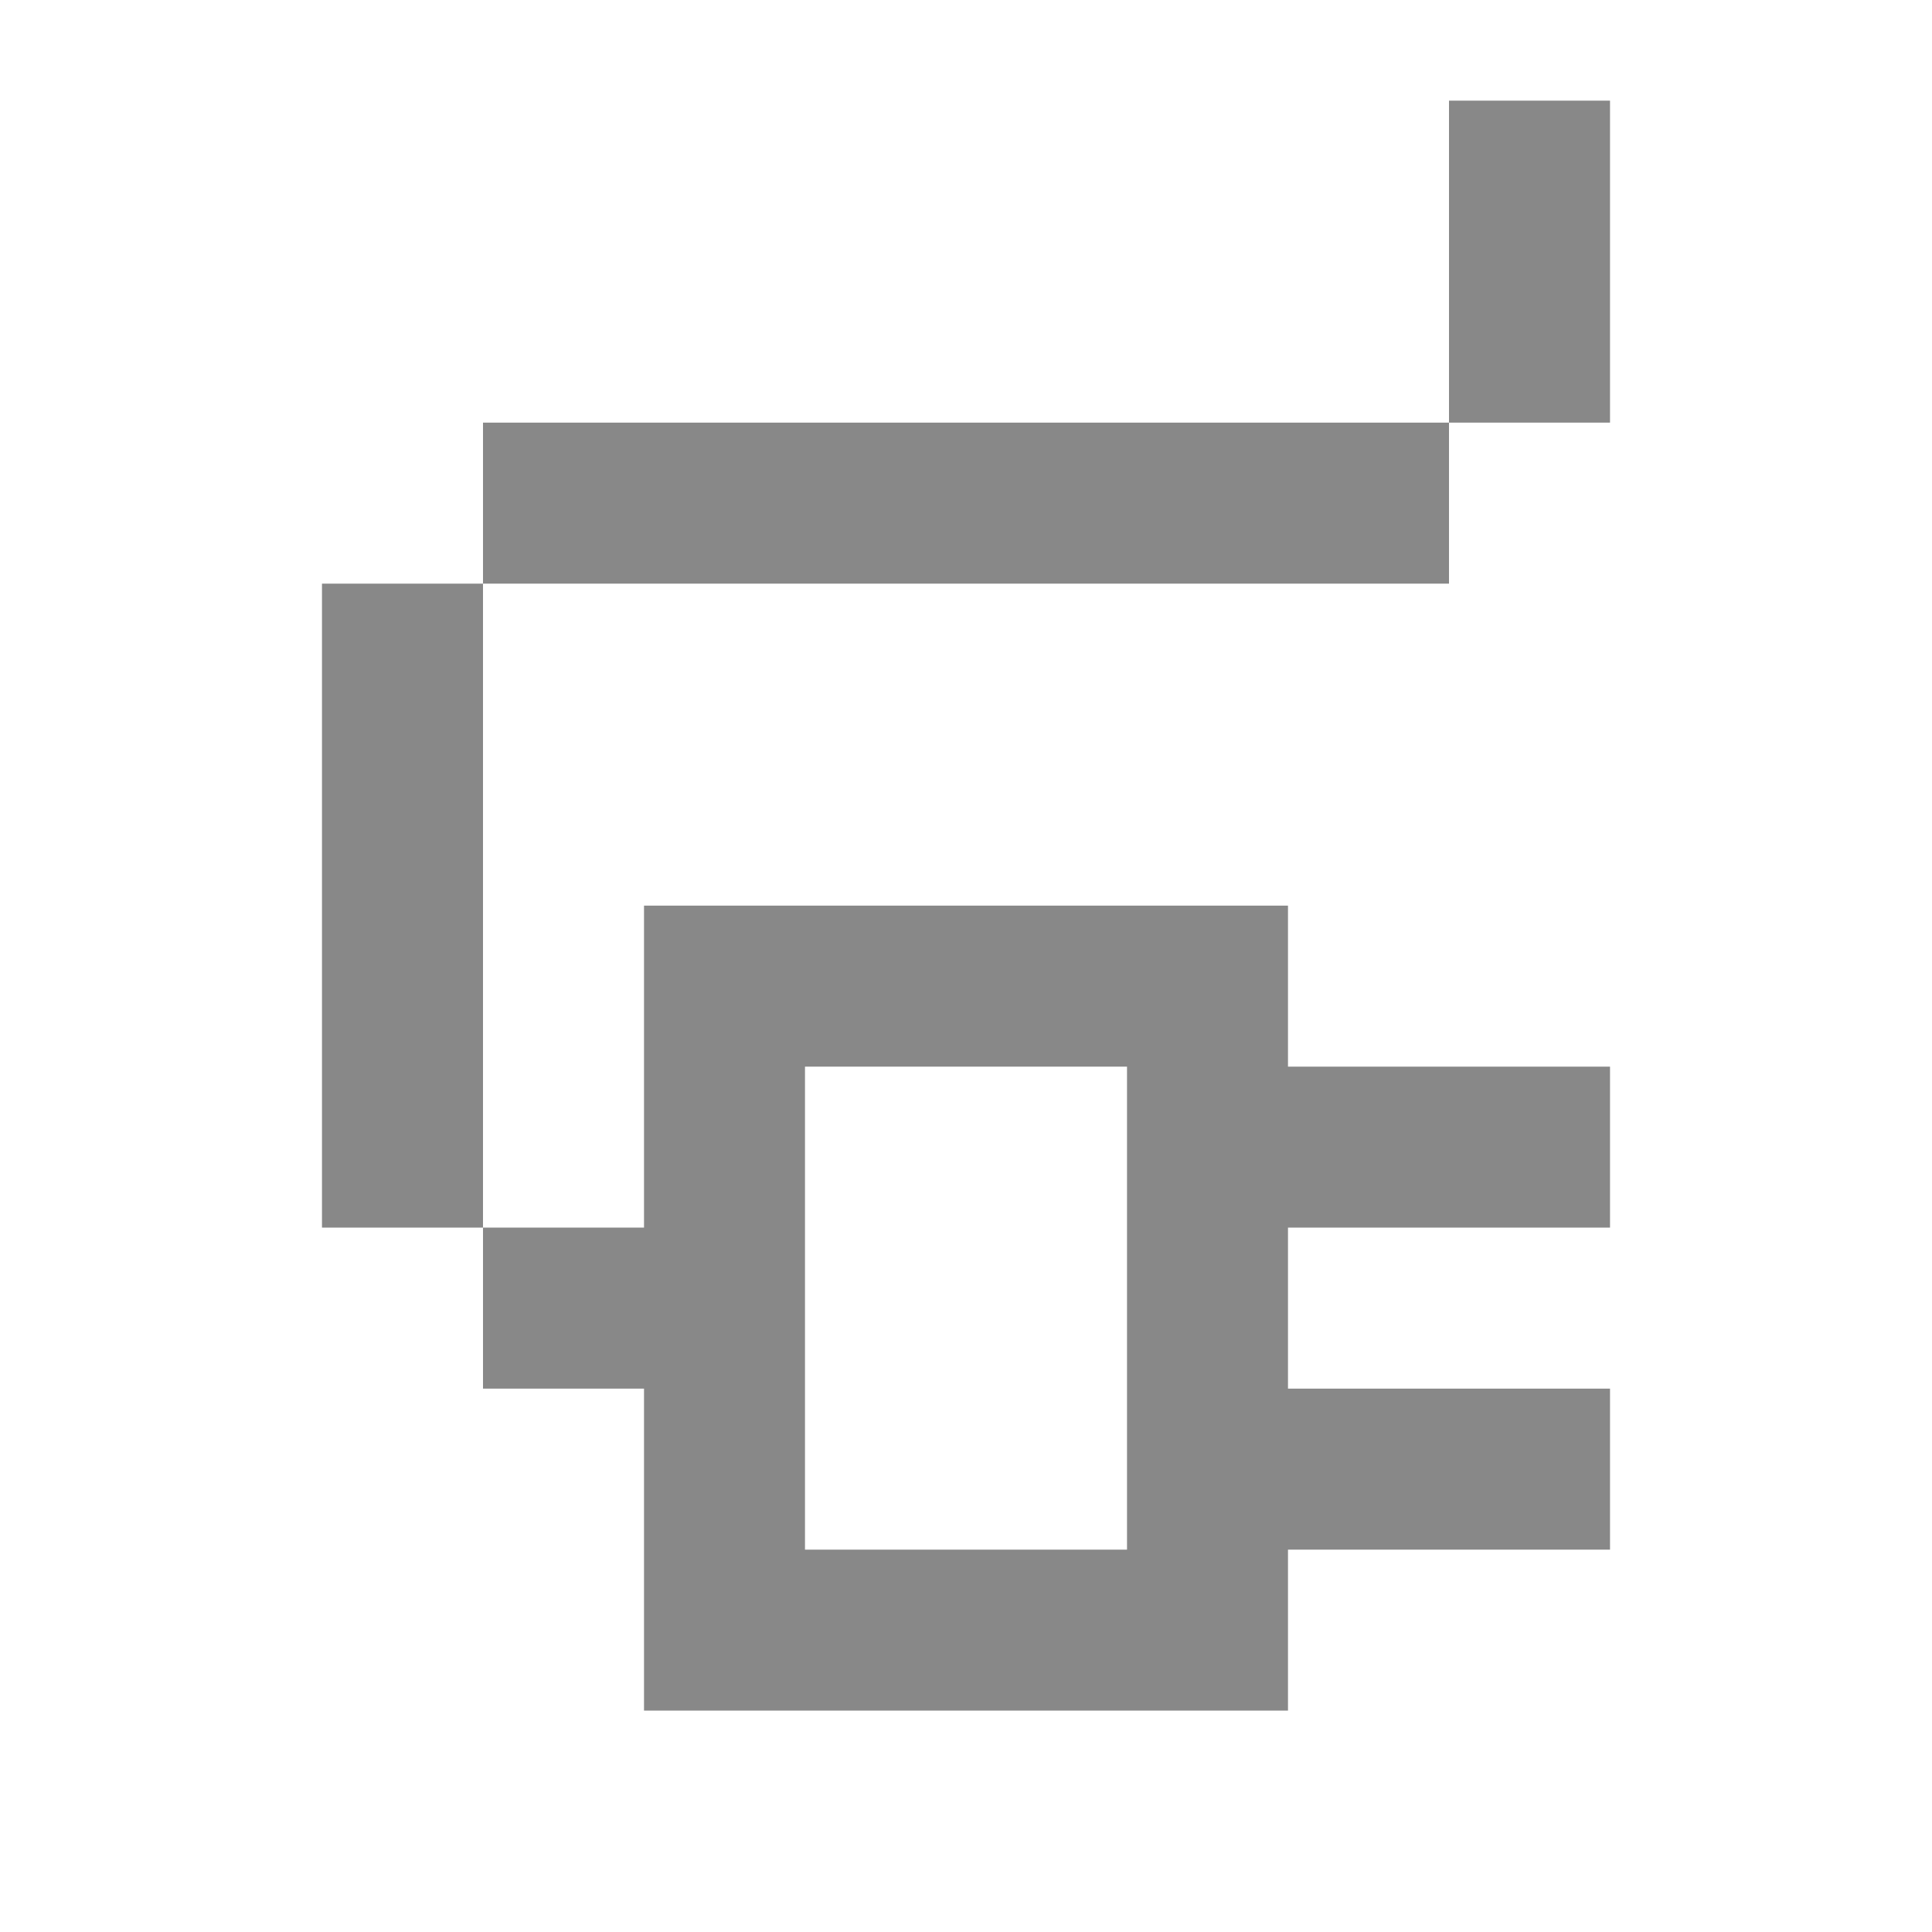
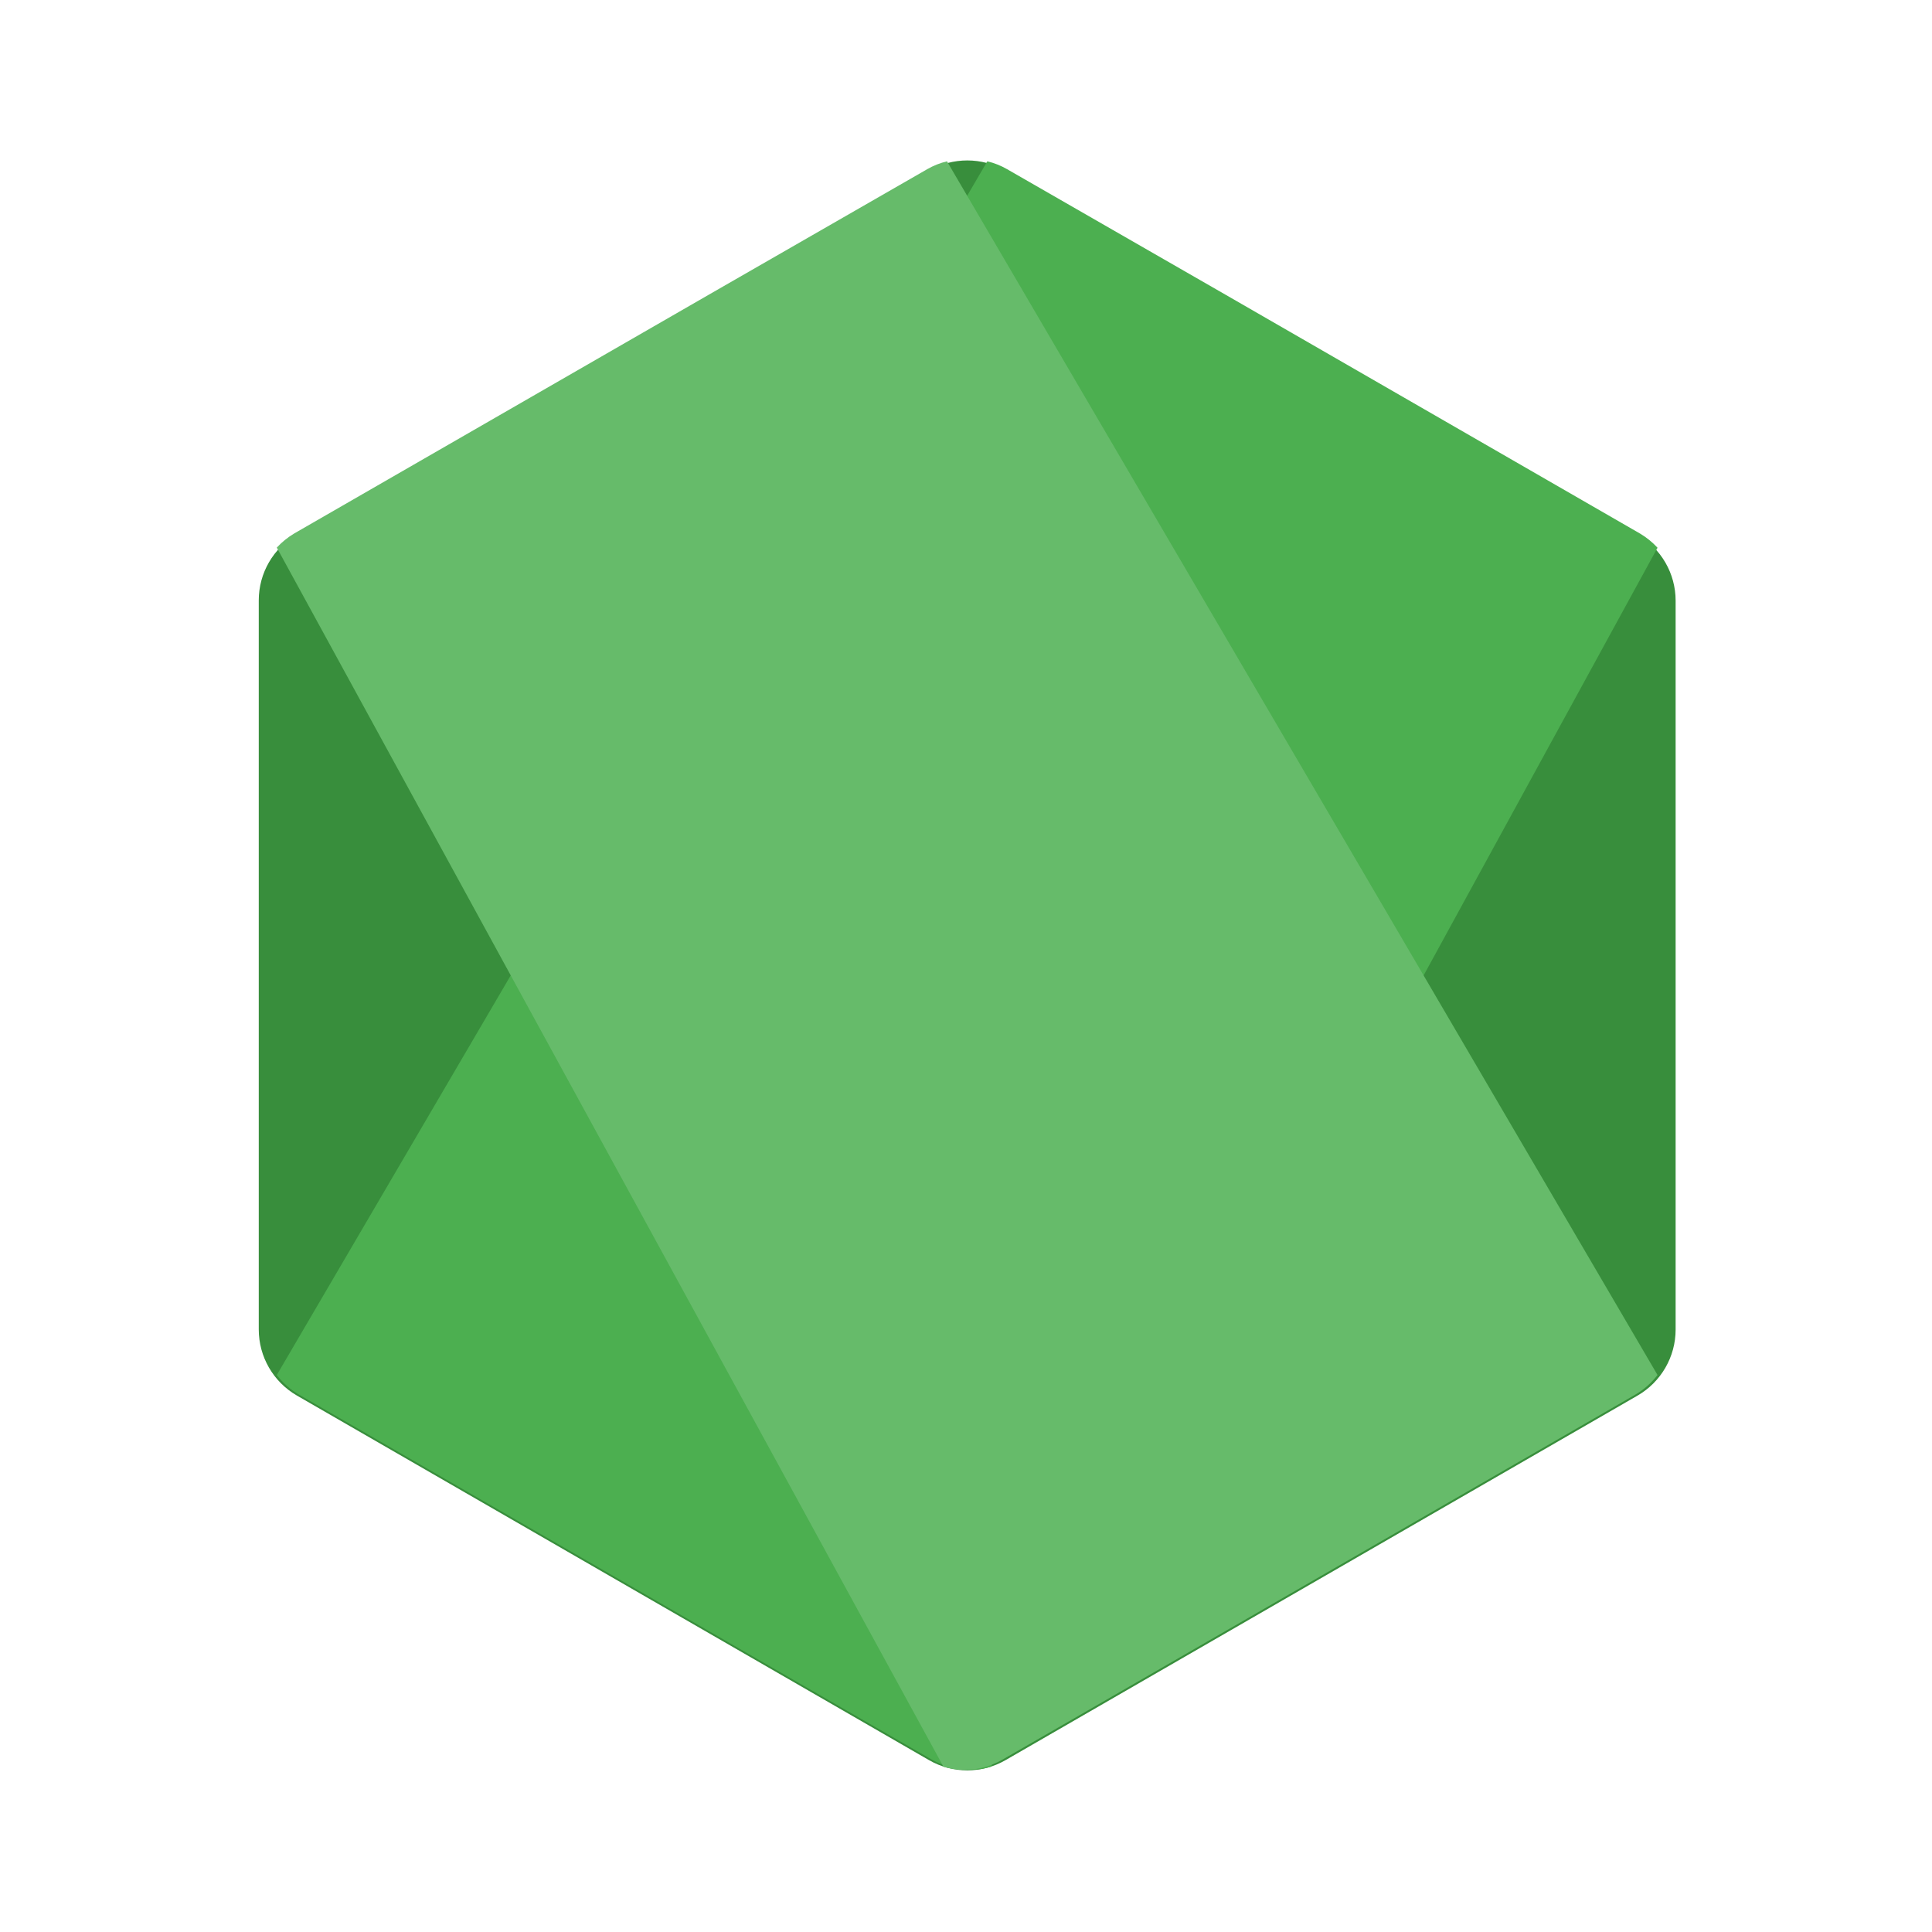
- <svg xmlns="http://www.w3.org/2000/svg" width="32" height="32" viewBox="0 0 32 32" fill="none">
-   <path d="M26.667 1.667H24V7H8V9.667H5.333V20.333H8V23H10.667V28.333H21.333V25.667H26.667V23H21.333V20.333H26.667V17.667H21.333V15H10.667V20.333H8V9.667H24V7H26.667V1.667ZM18.667 25.667H13.333V17.667H18.667V25.667Z" fill="#888888" />
+ <svg xmlns="http://www.w3.org/2000/svg" t="1744192483871" class="icon" viewBox="0 0 1024 1024" version="1.1" p-id="9448" width="200" height="200">
+   <path d="M492.407 90.283L157.389 283.238a40.346 40.311 0 0 0-20.241 34.953v386.458a40.482 40.448 0 0 0 20.207 35.021l335.087 193.263a40.55 40.482 0 0 0 40.482 0l334.985-193.229a40.482 40.448 0 0 0 20.207-35.021V318.362a40.346 40.311 0 0 0-20.241-34.953L532.924 90.453a40.448 40.38 0 0 0-40.482 0z" fill="#388E3C" p-id="9449" />
+   <path d="M146.705 728.781a40.243 40.209 0 0 0 11.913 10.479l287.403 165.786 47.855 27.58a40.585 40.516 0 0 0 23.313 5.291 41.882 41.813 0 0 0 7.953-1.468l353.382-646.144a41.404 41.335 0 0 0-9.216-7.475l-219.58-126.532-115.951-66.628a38.775 38.741 0 0 0-10.479-4.164z" fill="#4CAF50" p-id="9450" />
+   <path d="M878.524 728.781a40.243 40.209 0 0 1-11.913 10.479l-287.403 165.786-47.855 27.58a40.585 40.516 0 0 1-23.313 5.291 41.882 41.813 0 0 1-7.953-1.468L146.705 290.236a41.404 41.335 0 0 1 9.216-7.475l219.58-126.464 115.951-66.628a38.775 38.741 0 0 1 10.479-4.164z" fill="#66BB6A" p-id="9451" />
</svg>
